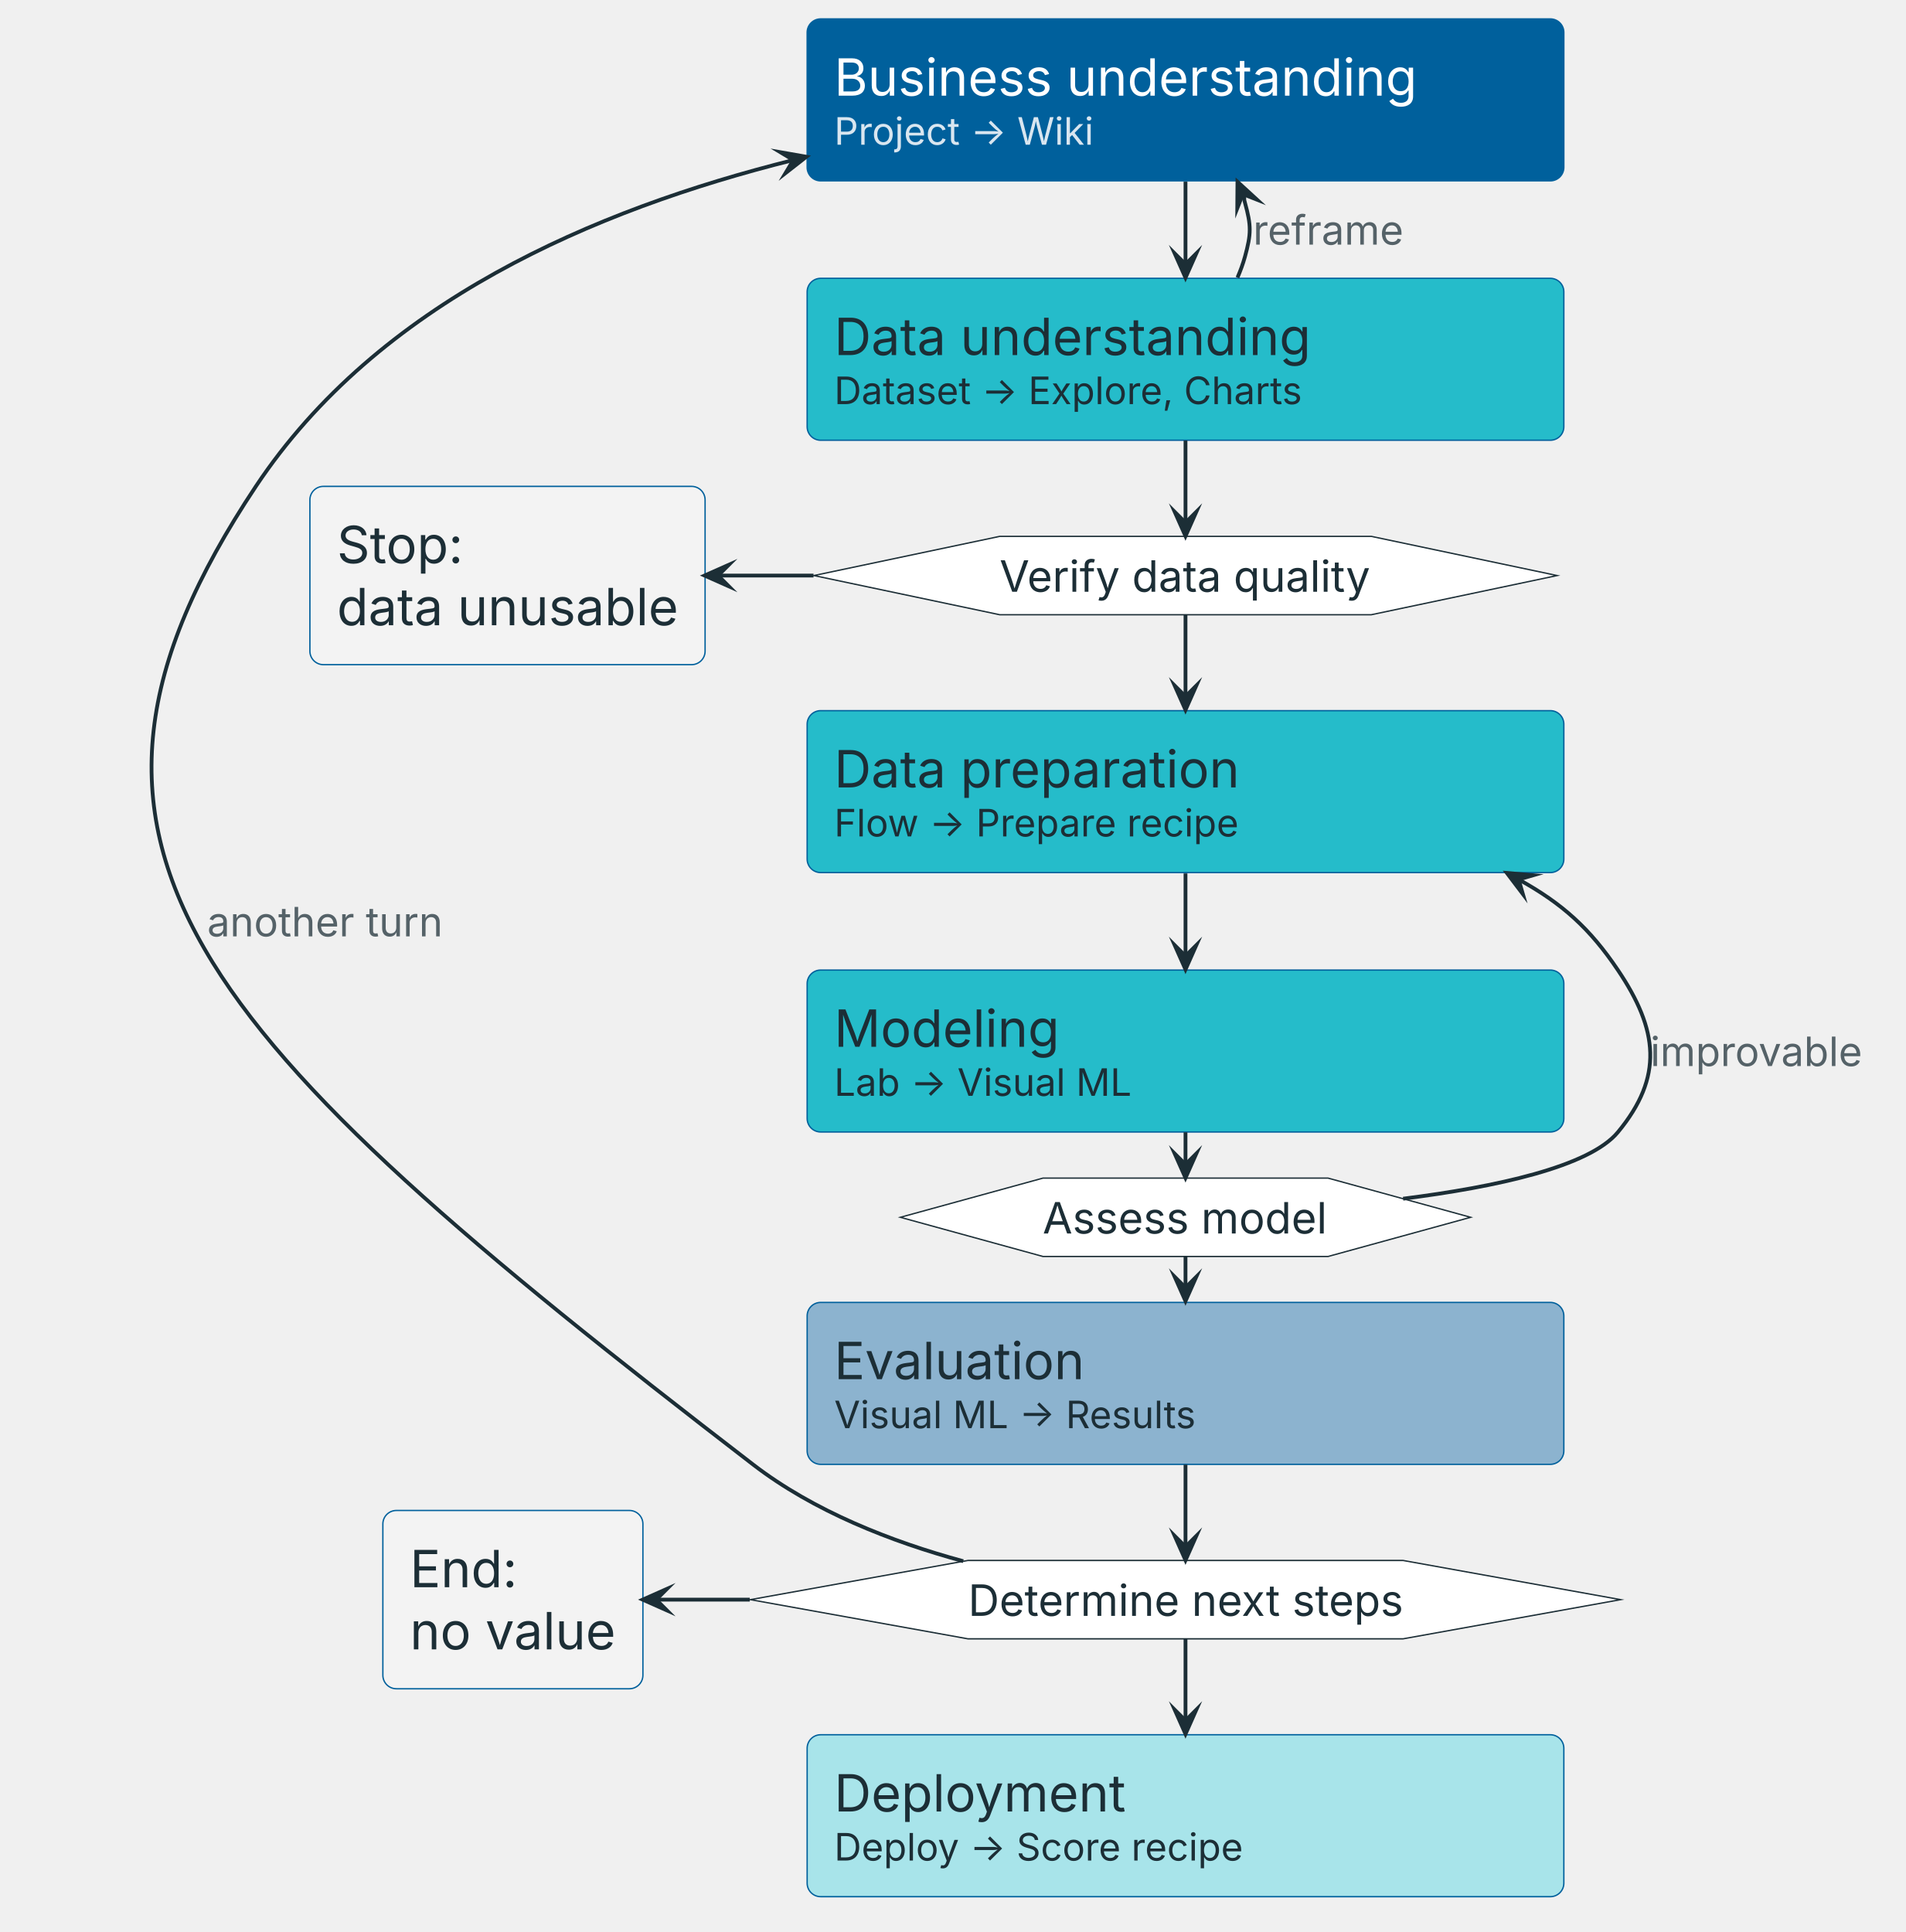
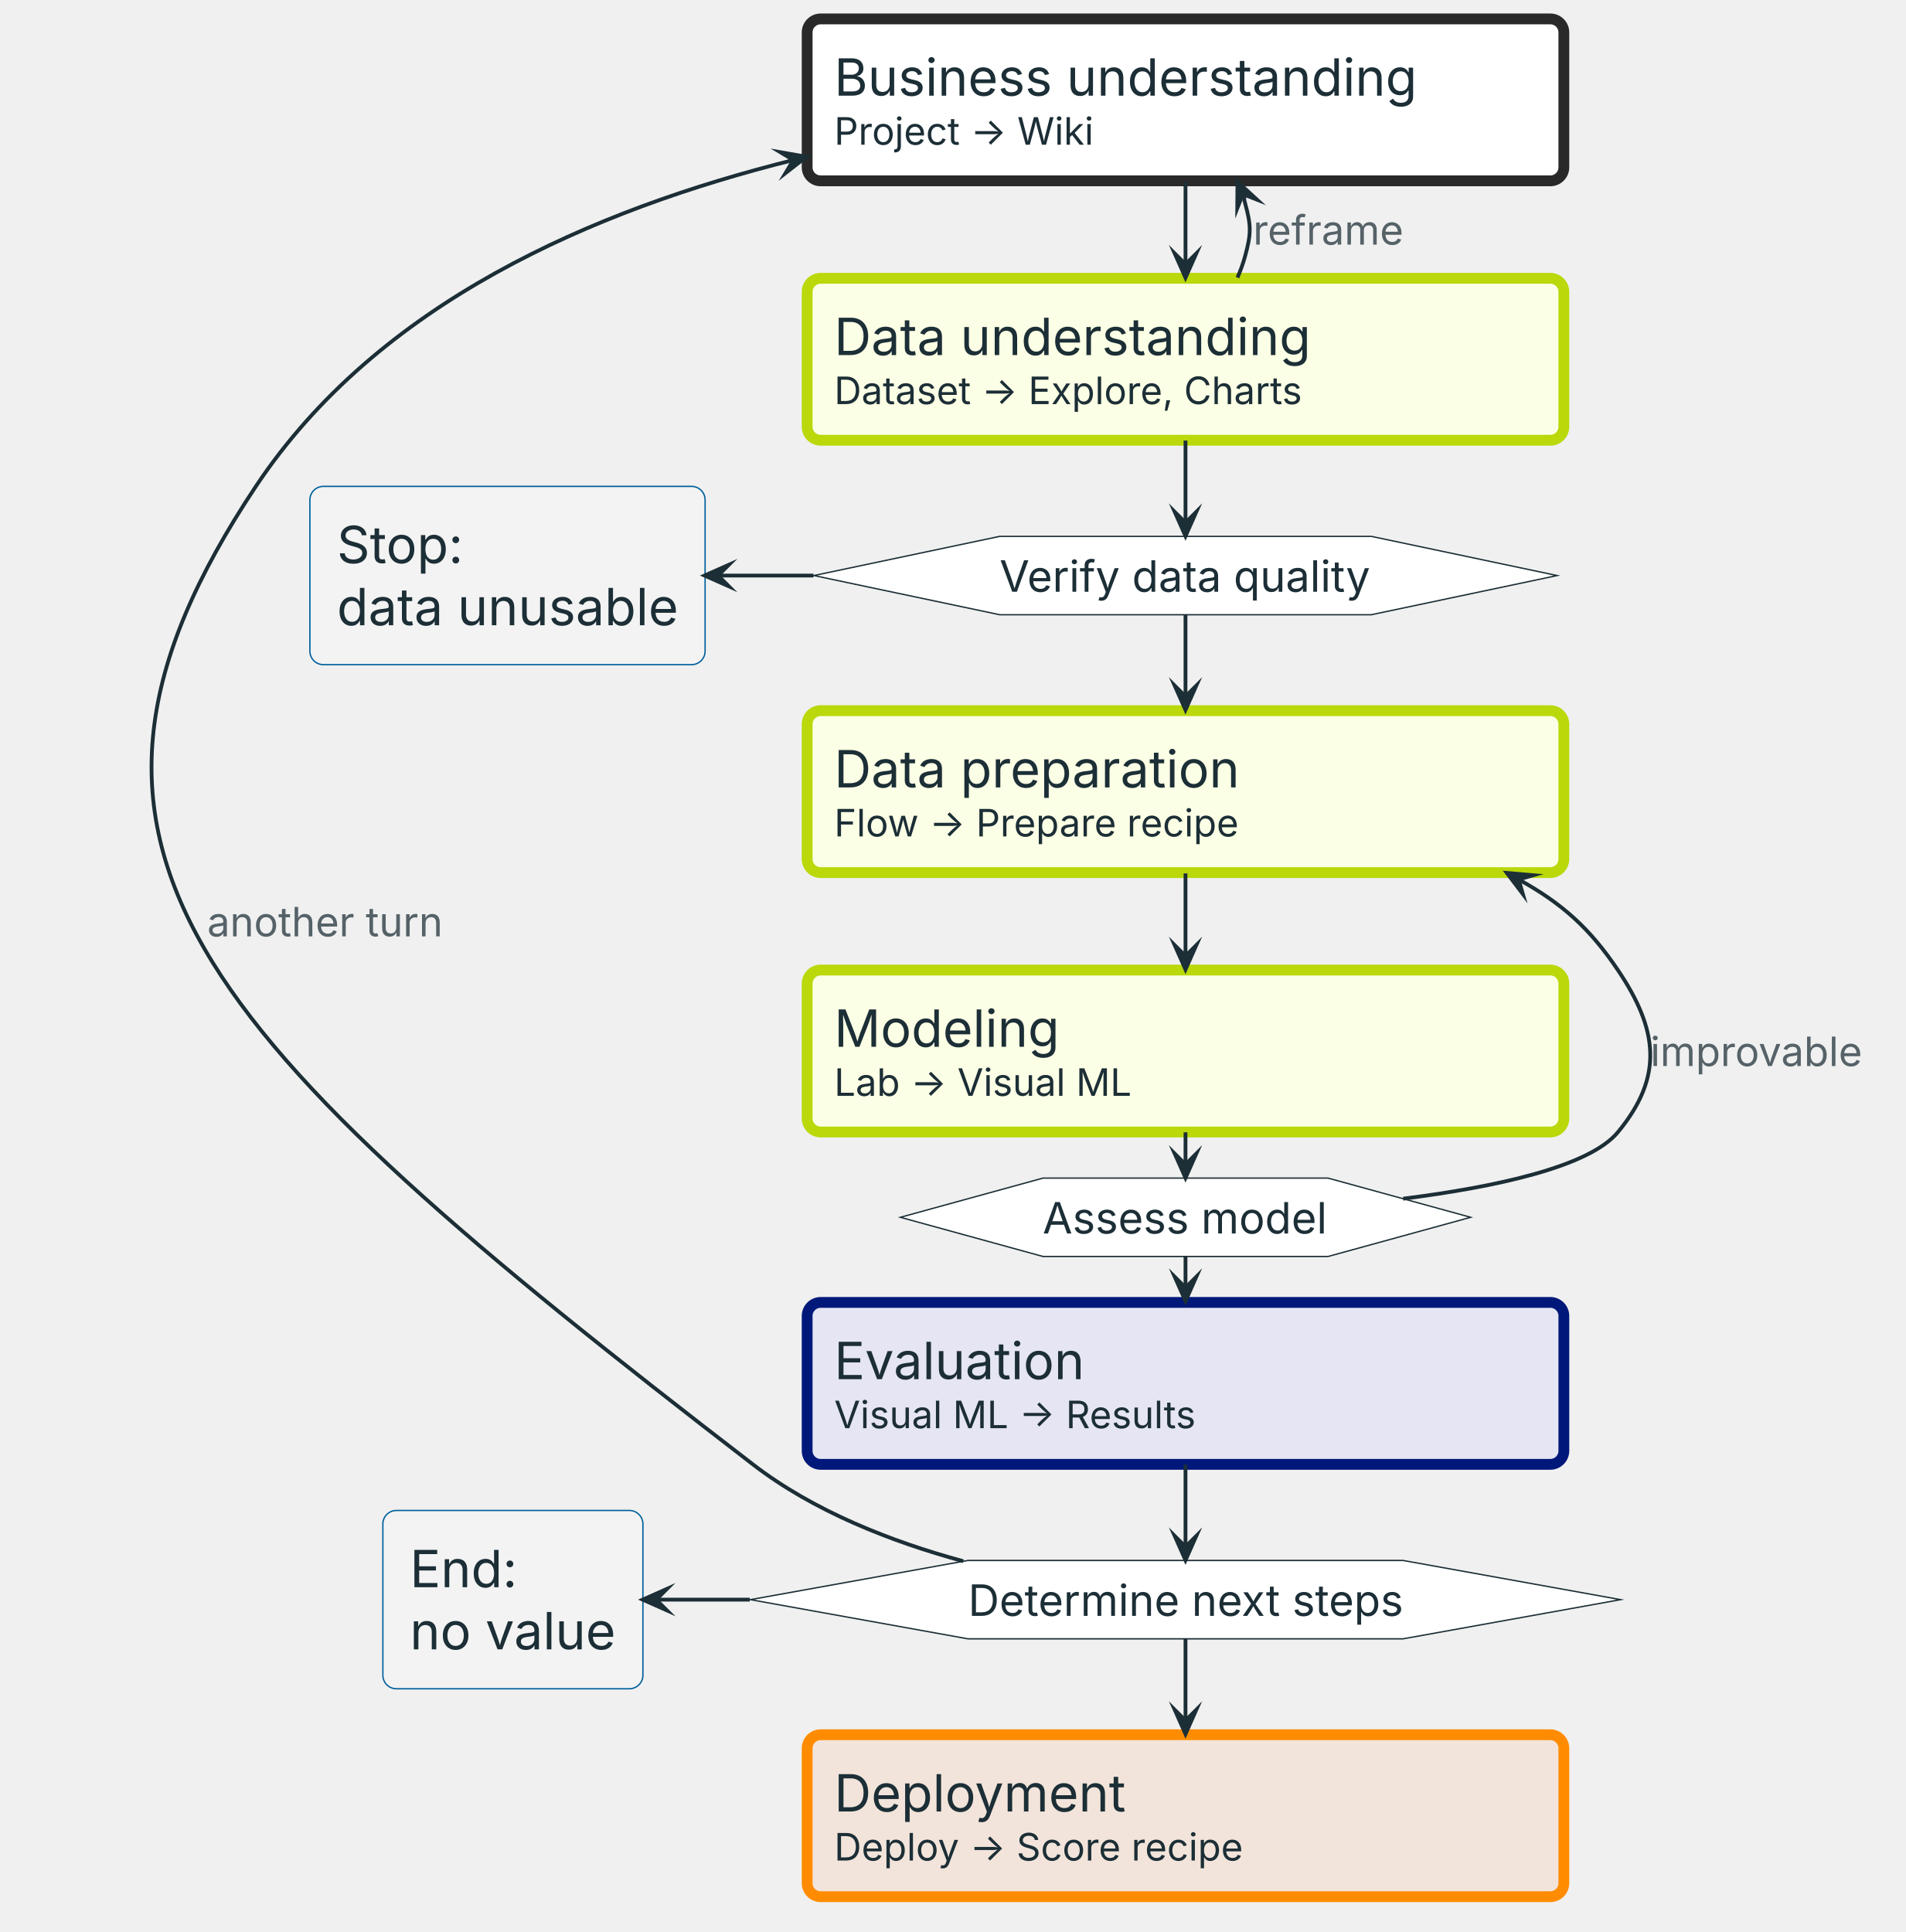
<svg xmlns="http://www.w3.org/2000/svg" version="1.1" data-diagram-type="DESCRIPTION" viewBox="0 0 705 715">
  <defs />
  <g font-family="sans-serif" lengthAdjust="spacing">
    <g class="entity" data-qualified-name="BU" id="ent0001" data-source-line="33" data-step="1">
-       <rect x="298.67" y="7" width="280" height="59.929" fill="#00609c" style="stroke:#00609C;stroke-width:0.5;" rx="5" ry="5" class="accent-fill" />
-       <text x="308.67" y="35.406" fill="#ffffff" font-size="19" textLength="215.578" font-family="Inter">Business understanding</text>
-       <text x="308.67" y="53.552" fill="#d9e6f0" font-size="14" textLength="96.229" font-family="Inter">Project → Wiki</text>
+       <rect x="298.67" y="7" width="280" height="59.929" fill="#ffffff" style="" rx="5" ry="5" stroke="#292929" stroke-width="4" />
+       <text x="308.67" y="35.406" fill="#1C2E36" font-size="19" textLength="215.578" font-family="Inter">Business understanding</text>
+       <text x="308.67" y="53.552" fill="#1c2e36" font-size="14" textLength="96.229" font-family="Inter">Project → Wiki</text>
    </g>
    <g class="entity" data-qualified-name="DU" id="ent0002" data-source-line="34" data-step="2">
-       <rect x="298.67" y="103" width="280" height="59.929" fill="#25bcca" style="stroke:#00609C;stroke-width:0.5;" rx="5" ry="5" class="accent-b-fill" />
+       <rect x="298.67" y="103" width="280" height="59.929" fill="#fbffe5" style="" rx="5" ry="5" stroke="#bad80a" stroke-width="4" />
      <text x="308.67" y="131.406" fill="#1C2E36" font-size="19" textLength="176.186" font-family="Inter">Data understanding</text>
      <text x="308.67" y="149.552" fill="#1c2e36" font-size="14" textLength="173.195" font-family="Inter">Dataset → Explore, Charts</text>
    </g>
    <g class="entity" data-qualified-name="G1" id="ent0003" data-source-line="35" data-step="2">
      <polygon points="576.17,213,507.42,198.5,369.92,198.5,301.17,213,369.92,227.5,507.42,227.5,576.17,213" fill="#FFF" style="stroke:#1C2E36;stroke-width:0.5;stroke-linejoin:miter;stroke-miterlimit:10;" />
      <text x="369.869" y="219" fill="#1C2E36" font-size="16" textLength="137.398" font-family="Inter">Verify data quality</text>
    </g>
    <g class="entity" data-qualified-name="DP" id="ent0004" data-source-line="36" data-step="3">
-       <rect x="298.67" y="263" width="280" height="59.929" fill="#25bcca" style="stroke:#00609C;stroke-width:0.5;" rx="5" ry="5" class="accent-b-fill" />
+       <rect x="298.67" y="263" width="280" height="59.929" fill="#fbffe5" style="" rx="5" ry="5" stroke="#bad80a" stroke-width="4" />
      <text x="308.67" y="291.406" fill="#1C2E36" font-size="19" textLength="150.033" font-family="Inter">Data preparation</text>
      <text x="308.67" y="309.552" fill="#1c2e36" font-size="14" textLength="150.473" font-family="Inter">Flow → Prepare recipe</text>
    </g>
    <g class="entity" data-qualified-name="MO" id="ent0005" data-source-line="37" data-step="4">
-       <rect x="298.67" y="359" width="280" height="59.929" fill="#25bcca" style="stroke:#00609C;stroke-width:0.5;" rx="5" ry="5" class="accent-b-fill" />
+       <rect x="298.67" y="359" width="280" height="59.929" fill="#fbffe5" style="" rx="5" ry="5" stroke="#bad80a" stroke-width="4" />
      <text x="308.67" y="387.406" fill="#1C2E36" font-size="19" textLength="83.348" font-family="Inter">Modeling</text>
      <text x="308.67" y="405.552" fill="#1c2e36" font-size="14" textLength="110.052" font-family="Inter">Lab → Visual ML</text>
    </g>
    <g class="entity" data-qualified-name="G2" id="ent0006" data-source-line="38" data-step="4">
      <polygon points="544.17,450.5,491.42,436,385.92,436,333.17,450.5,385.92,465,491.42,465,544.17,450.5" fill="#FFF" style="stroke:#1C2E36;stroke-width:0.5;stroke-linejoin:miter;stroke-miterlimit:10;" />
      <text x="385.799" y="456.5" fill="#1C2E36" font-size="16" textLength="105.258" font-family="Inter">Assess model</text>
    </g>
    <g class="entity" data-qualified-name="EV" id="ent0007" data-source-line="39" data-step="5">
-       <rect x="298.67" y="482" width="280" height="59.929" fill="#8cb3cf" style="stroke:#00609C;stroke-width:0.5;" rx="5" ry="5" class="accent-a-light-fill" />
+       <rect x="298.67" y="482" width="280" height="59.929" fill="#e5e5f4" style="" rx="5" ry="5" stroke="#00187a" stroke-width="4" />
      <text x="308.67" y="510.406" fill="#1C2E36" font-size="19" textLength="92.708" font-family="Inter">Evaluation</text>
      <text x="308.67" y="528.552" fill="#1c2e36" font-size="14" textLength="133.902" font-family="Inter">Visual ML → Results</text>
    </g>
    <g class="entity" data-qualified-name="G3" id="ent0008" data-source-line="40" data-step="5">
      <polygon points="599.67,592,519.17,577.5,358.17,577.5,277.67,592,358.17,606.5,519.17,606.5,599.67,592" fill="#FFF" style="stroke:#1C2E36;stroke-width:0.5;stroke-linejoin:miter;stroke-miterlimit:10;" />
      <text x="358.236" y="598" fill="#1C2E36" font-size="16" textLength="161.133" font-family="Inter">Determine next steps</text>
    </g>
    <g class="entity" data-qualified-name="DE" id="ent0009" data-source-line="41" data-step="6">
-       <rect x="298.67" y="642" width="280" height="59.929" fill="#a8e4ea" style="stroke:#00609C;stroke-width:0.5;" rx="5" ry="5" class="accent-b-light-fill" />
+       <rect x="298.67" y="642" width="280" height="59.929" fill="#f2e4da" style="" rx="5" ry="5" stroke="#ff8c00" stroke-width="4" />
      <text x="308.67" y="670.406" fill="#1C2E36" font-size="19" textLength="108.257" font-family="Inter">Deployment</text>
      <text x="308.67" y="688.552" fill="#1c2e36" font-size="14" textLength="152.024" font-family="Inter">Deploy → Score recipe</text>
    </g>
    <g class="entity" data-qualified-name="STOP" id="ent0010" data-source-line="42" data-step="2">
      <rect x="114.67" y="180" width="146.237" height="65.979" fill="#F3F3F3" style="stroke:#00609C;stroke-width:0.5;" rx="5" ry="5" />
      <text x="124.67" y="208.406" fill="#1C2E36" font-size="19" textLength="46.906" font-family="Inter">Stop:</text>
      <text x="124.67" y="231.396" fill="#1C2E36" font-size="19" textLength="126.237" font-family="Inter">data unusable</text>
    </g>
    <g class="entity" data-qualified-name="END" id="ent0011" data-source-line="43" data-step="5">
      <rect x="141.67" y="559" width="96.223" height="65.979" fill="#F3F3F3" style="stroke:#00609C;stroke-width:0.5;" rx="5" ry="5" />
      <text x="151.67" y="587.406" fill="#1C2E36" font-size="19" textLength="39.753" font-family="Inter">End:</text>
      <text x="151.67" y="610.396" fill="#1C2E36" font-size="19" textLength="76.223" font-family="Inter">no value</text>
    </g>
    <g class="link" data-entity-1="ent0001" data-entity-2="ent0002" id="lnk12" data-source-line="45" data-link-type="dependency" data-step="2">
      <path d="M438.67,67.23 C438.67,78.54 438.67,86.48 438.67,97.79" style="stroke:#1C2E36;stroke-width:1.4;" fill="none" id="BU-to-DU" />
      <polygon points="438.67,102.79,442.67,93.79,438.67,97.79,434.67,93.79,438.67,102.79" fill="#1C2E36" style="stroke:#1C2E36;stroke-width:1.4;stroke-linejoin:miter;stroke-miterlimit:10;" />
    </g>
    <g class="link" data-entity-1="ent0002" data-entity-2="ent0001" id="lnk26" data-source-line="57" data-link-type="dependency" data-step="2">
      <path d="M457.9,102.74 C459.01,100.19 459.95,97.59 460.67,95 C463.02,86.43 463.02,83.57 460.67,75 C459.95,72.41 461.006,74.394 459.896,71.844" style="stroke:#1C2E36;stroke-width:1.4;" fill="none" id="DU-to-BU" />
      <polygon points="457.9,67.26,457.824,77.109,459.896,71.844,465.16,73.916,457.9,67.26" fill="#1C2E36" style="stroke:#1C2E36;stroke-width:1.4;stroke-linejoin:miter;stroke-miterlimit:10;" />
      <text x="463.67" y="90.531" fill="#556268" font-size="15" textLength="55.898" font-family="Inter">reframe</text>
    </g>
    <g class="link" data-entity-1="ent0002" data-entity-2="ent0003" id="lnk13" data-source-line="46" data-link-type="dependency" data-step="2">
      <path d="M438.67,163.04 C438.67,175.17 438.67,183.68 438.67,193.42" style="stroke:#1C2E36;stroke-width:1.4;" fill="none" id="DU-to-G1" />
      <polygon points="438.67,198.42,442.67,189.42,438.67,193.42,434.67,189.42,438.67,198.42" fill="#1C2E36" style="stroke:#1C2E36;stroke-width:1.4;stroke-linejoin:miter;stroke-miterlimit:10;" />
    </g>
    <g class="link" data-entity-1="ent0003" data-entity-2="ent0004" id="lnk14" data-source-line="47" data-link-type="dependency" data-step="3">
      <path d="M438.67,227.59 C438.67,237.28 438.67,245.67 438.67,257.74" style="stroke:#1C2E36;stroke-width:1.4;" fill="none" id="G1-to-DP" />
      <polygon points="438.67,262.74,442.67,253.74,438.67,257.74,434.67,253.74,438.67,262.74" fill="#1C2E36" style="stroke:#1C2E36;stroke-width:1.4;stroke-linejoin:miter;stroke-miterlimit:10;" />
    </g>
    <g class="link" data-entity-1="ent0004" data-entity-2="ent0005" id="lnk15" data-source-line="48" data-link-type="dependency" data-step="4">
      <path d="M438.67,323.23 C438.67,334.54 438.67,342.48 438.67,353.79" style="stroke:#1C2E36;stroke-width:1.4;" fill="none" id="DP-to-MO" />
      <polygon points="438.67,358.79,442.67,349.79,438.67,353.79,434.67,349.79,438.67,358.79" fill="#1C2E36" style="stroke:#1C2E36;stroke-width:1.4;stroke-linejoin:miter;stroke-miterlimit:10;" />
    </g>
    <g class="link" data-entity-1="ent0005" data-entity-2="ent0006" id="lnk16" data-source-line="49" data-link-type="dependency" data-step="4">
      <path d="M438.67,419.05 C438.67,424.95 438.67,425.89 438.67,430.93" style="stroke:#1C2E36;stroke-width:1.4;" fill="none" id="MO-to-G2" />
      <polygon points="438.67,435.93,442.67,426.93,438.67,430.93,434.67,426.93,438.67,435.93" fill="#1C2E36" style="stroke:#1C2E36;stroke-width:1.4;stroke-linejoin:miter;stroke-miterlimit:10;" />
    </g>
    <g class="link" data-entity-1="ent0006" data-entity-2="ent0007" id="lnk17" data-source-line="50" data-link-type="dependency" data-step="5">
      <path d="M438.67,465 C438.67,469.94 438.67,470.74 438.67,476.52" style="stroke:#1C2E36;stroke-width:1.4;" fill="none" id="G2-to-EV" />
      <polygon points="438.67,481.52,442.67,472.52,438.67,476.52,434.67,472.52,438.67,481.52" fill="#1C2E36" style="stroke:#1C2E36;stroke-width:1.4;stroke-linejoin:miter;stroke-miterlimit:10;" />
    </g>
    <g class="link" data-entity-1="ent0007" data-entity-2="ent0008" id="lnk18" data-source-line="51" data-link-type="dependency" data-step="5">
      <path d="M438.67,542.04 C438.67,554.17 438.67,562.68 438.67,572.42" style="stroke:#1C2E36;stroke-width:1.4;" fill="none" id="EV-to-G3" />
      <polygon points="438.67,577.42,442.67,568.42,438.67,572.42,434.67,568.42,438.67,577.42" fill="#1C2E36" style="stroke:#1C2E36;stroke-width:1.4;stroke-linejoin:miter;stroke-miterlimit:10;" />
    </g>
    <g class="link" data-entity-1="ent0008" data-entity-2="ent0009" id="lnk19" data-source-line="52" data-link-type="dependency" data-step="6">
      <path d="M438.67,606.59 C438.67,616.28 438.67,624.67 438.67,636.74" style="stroke:#1C2E36;stroke-width:1.4;" fill="none" id="G3-to-DE" />
      <polygon points="438.67,641.74,442.67,632.74,438.67,636.74,434.67,632.74,438.67,641.74" fill="#1C2E36" style="stroke:#1C2E36;stroke-width:1.4;stroke-linejoin:miter;stroke-miterlimit:10;" />
    </g>
    <g class="link" data-entity-1="ent0010" data-entity-2="ent0003" id="lnk21" data-source-line="53" data-link-type="dependency" data-step="2">
      <path d="M265.71,213 C279.15,213 287.59,213 301.03,213" style="stroke:#1C2E36;stroke-width:1.4;" fill="none" id="STOP-backto-G1" />
      <polygon points="260.71,213,269.71,217,265.71,213,269.71,209,260.71,213" fill="#1C2E36" style="stroke:#1C2E36;stroke-width:1.4;stroke-linejoin:miter;stroke-miterlimit:10;" />
    </g>
    <g class="link" data-entity-1="ent0011" data-entity-2="ent0008" id="lnk23" data-source-line="54" data-link-type="dependency" data-step="5">
      <path d="M242.81,592 C256.02,592 264.23,592 277.44,592" style="stroke:#1C2E36;stroke-width:1.4;" fill="none" id="END-backto-G3" />
      <polygon points="237.81,592,246.81,596,242.81,592,246.81,588,237.81,592" fill="#1C2E36" style="stroke:#1C2E36;stroke-width:1.4;stroke-linejoin:miter;stroke-miterlimit:10;" />
    </g>
    <g class="link" data-entity-1="ent0008" data-entity-2="ent0001" id="lnk24" data-source-line="55" data-link-type="dependency" data-step="5">
      <path d="M356.43,577.77 C329.67,570.5 301.11,559.27 278.67,542 C71.26,382.39 6,313.22 94.67,180 C139.95,111.96 219.629,77.703 293.559,59.223" style="stroke:#1C2E36;stroke-width:1.4;" fill="none" id="G3-to-BU" />
      <polygon points="298.41,58.01,288.709,56.312,293.559,59.223,290.649,64.073,298.41,58.01" fill="#1C2E36" style="stroke:#1C2E36;stroke-width:1.4;stroke-linejoin:miter;stroke-miterlimit:10;" />
      <text x="76.67" y="346.531" fill="#556268" font-size="15" textLength="86.953" font-family="Inter">another turn</text>
    </g>
    <g class="link" data-entity-1="ent0006" data-entity-2="ent0004" id="lnk25" data-source-line="56" data-link-type="dependency" data-step="4">
      <path d="M519.19,443.62 C553.5,439.28 588.08,431.8 598.67,419 C615.67,398.45 613.56,381.12 598.67,359 C588.37,343.7 578.169,334.414 561.949,325.474" style="stroke:#1C2E36;stroke-width:1.4;" fill="none" id="G2-to-DP" />
      <polygon points="557.57,323.06,563.521,330.907,561.949,325.474,567.383,323.901,557.57,323.06" fill="#1C2E36" style="stroke:#1C2E36;stroke-width:1.4;stroke-linejoin:miter;stroke-miterlimit:10;" />
      <text x="610.67" y="394.531" fill="#556268" font-size="15" textLength="79.014" font-family="Inter">improvable</text>
    </g>
  </g>
</svg>
